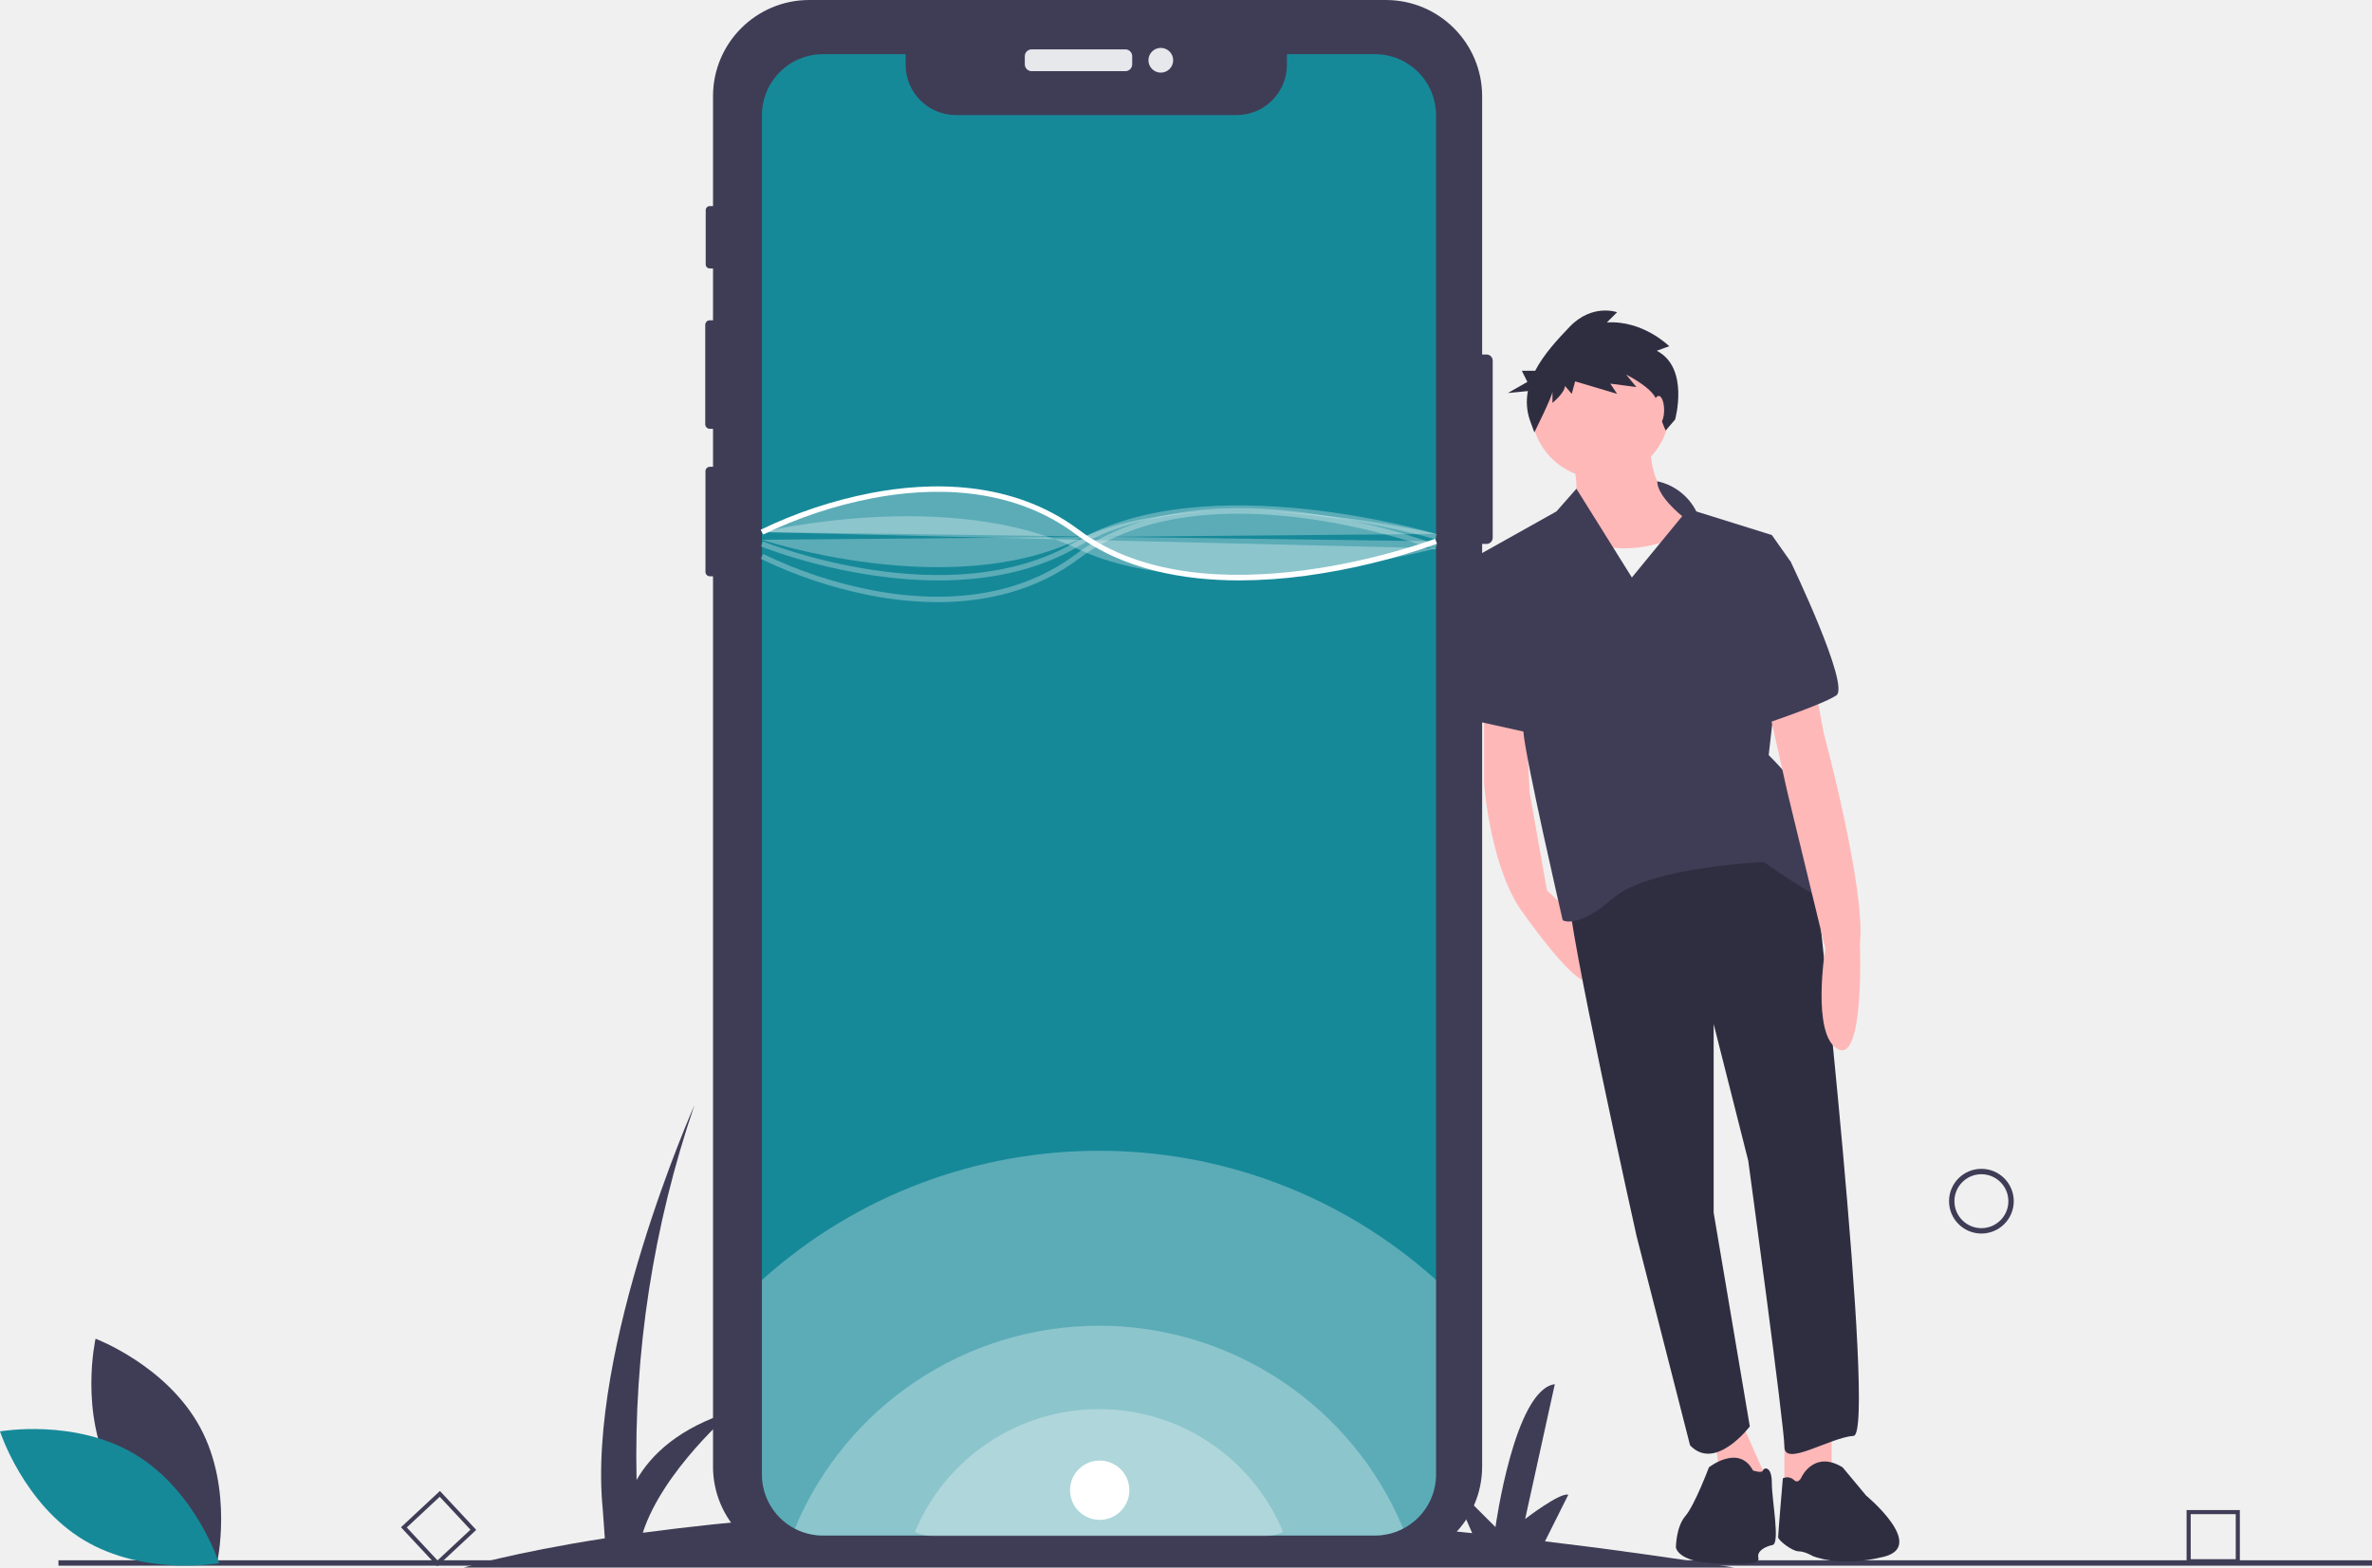
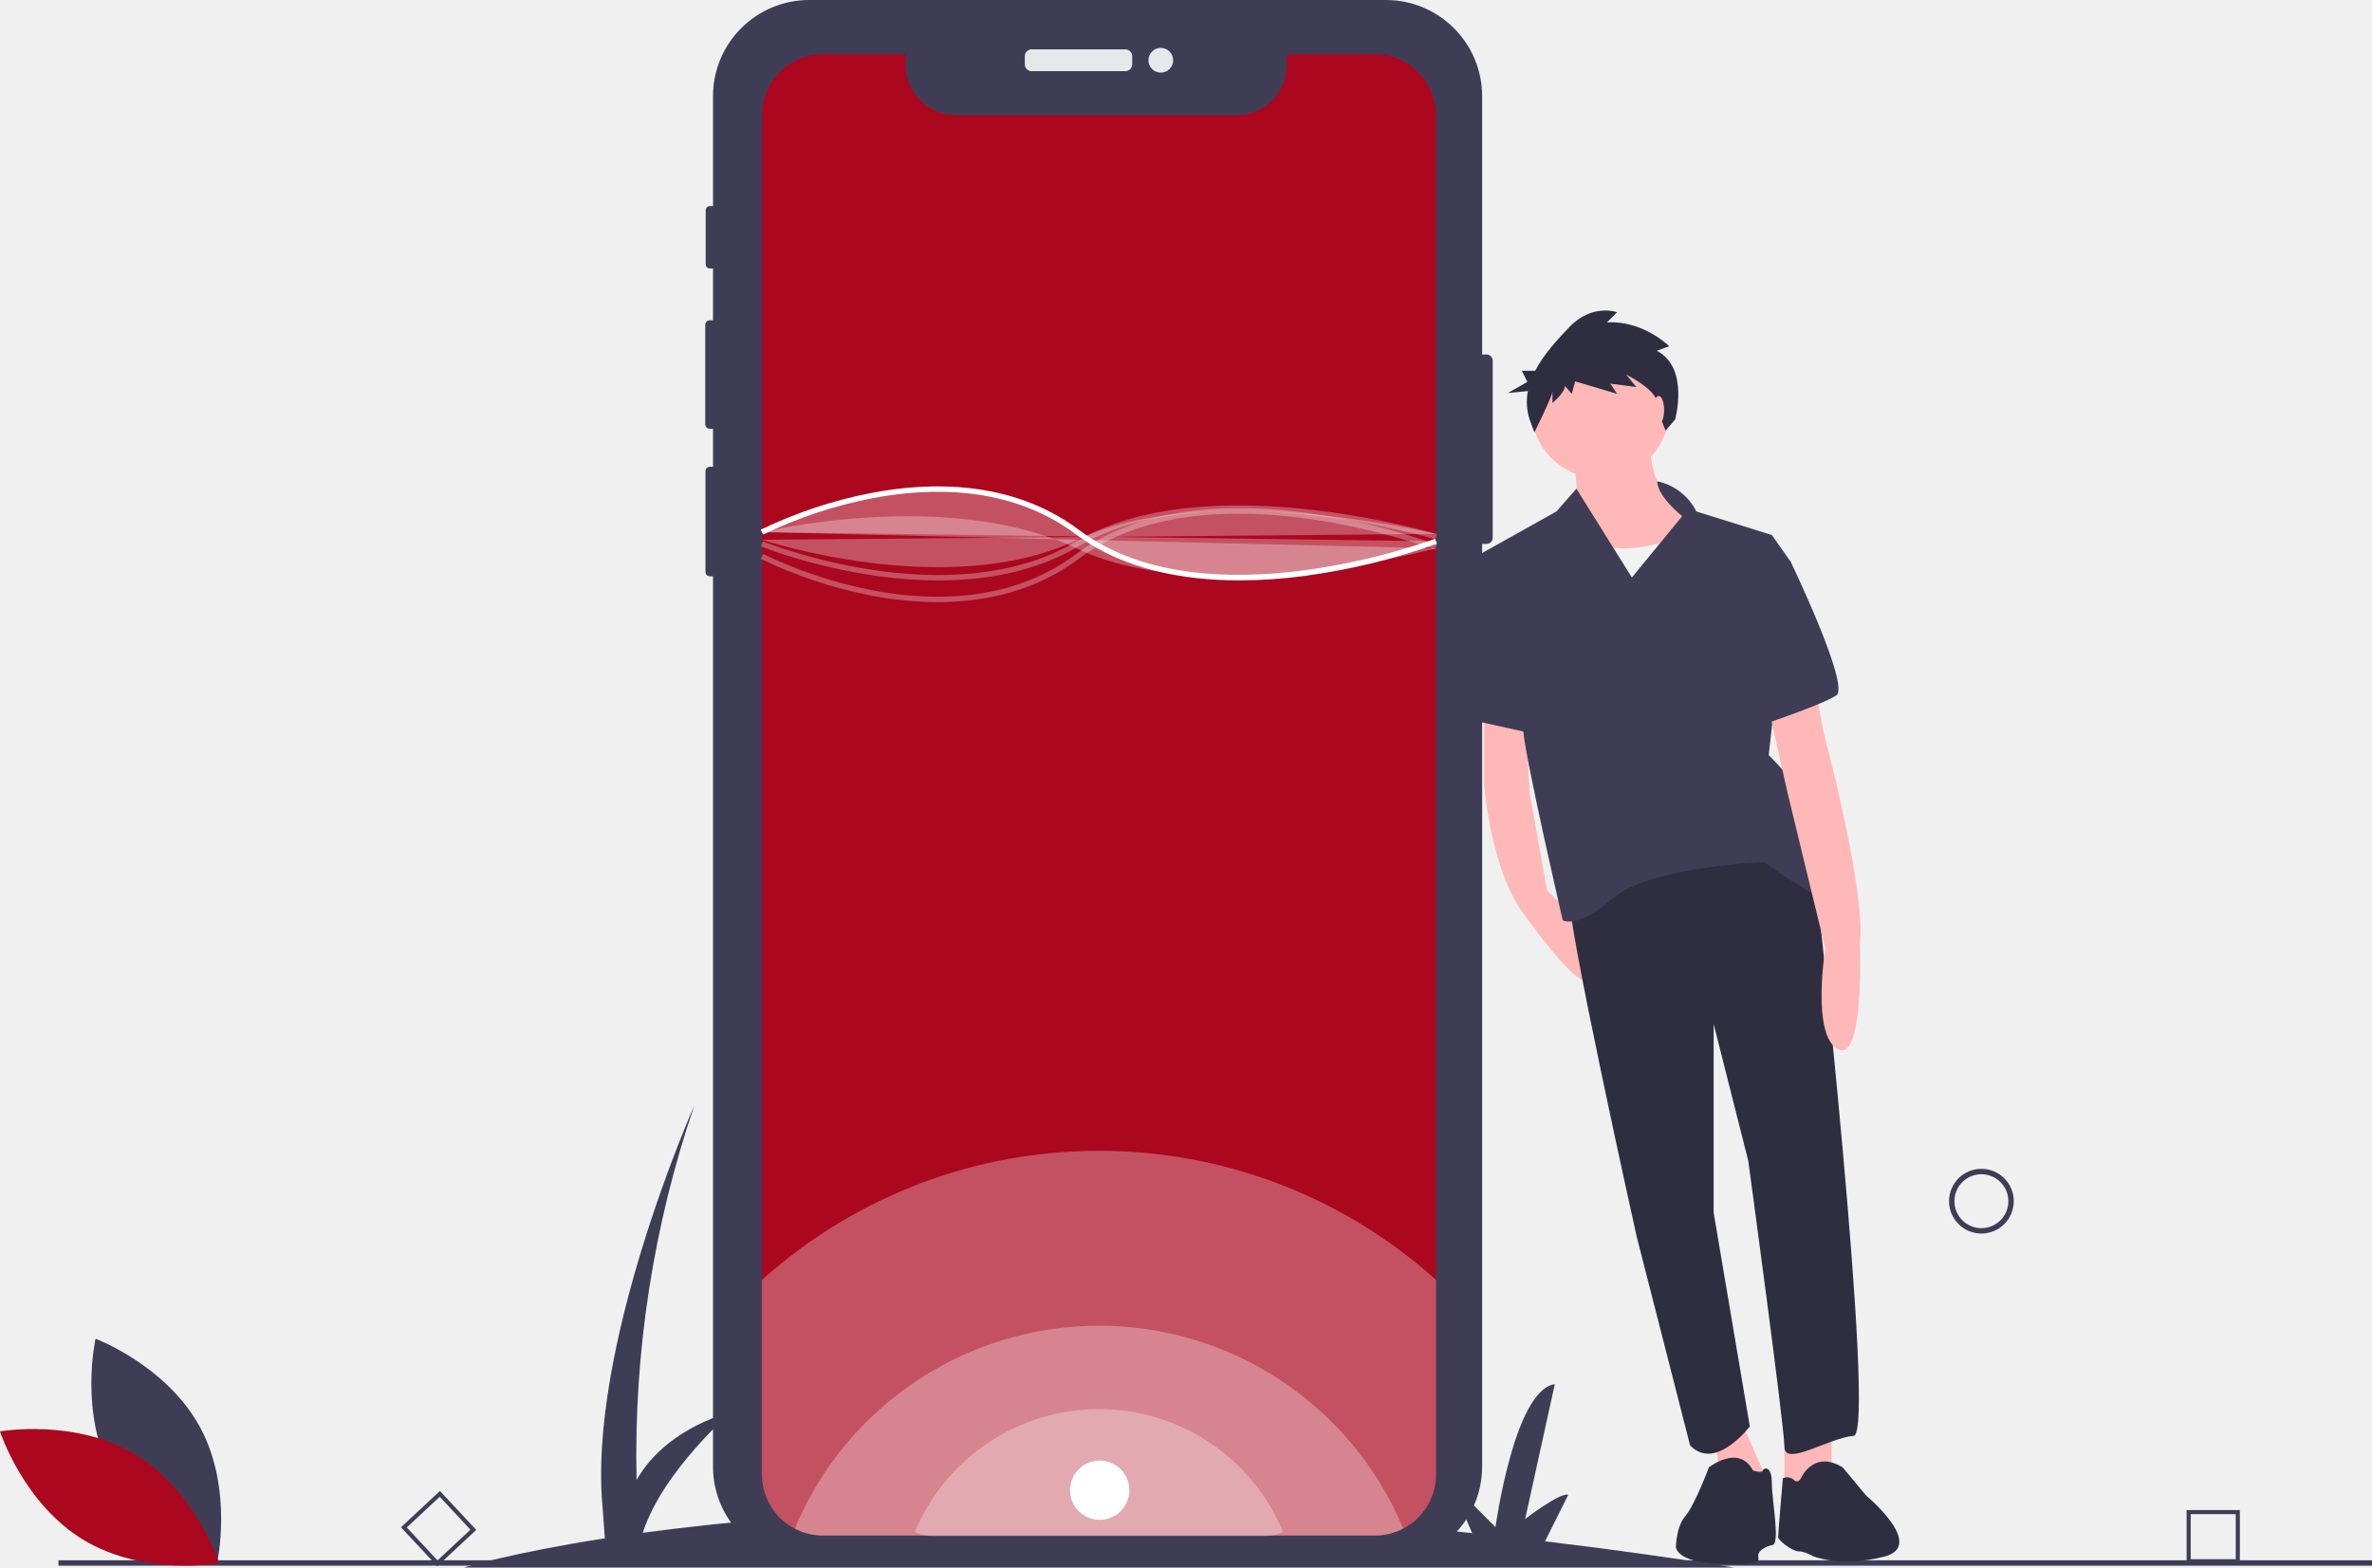
<svg xmlns="http://www.w3.org/2000/svg" id="f7bb3db6-0aca-42e3-bcc4-5e9b3a55e19d" data-name="Layer 1" width="879.5" height="581.351" viewBox="0 0 879.5 581.351">
  <path d="M803.25,740.675q-36.476-5.71-70.143-9.714L741.75,713.675c-3-1-16,9-16,9l11-50c-15,2-22,53-22,53l-17-17,8.368,19.247c-68.681-7.217-127.947-9.469-177.766-8.952L535.75,704.175c-3-1-16,9-16,9l11-50c-15,2-22,53-22,53l-17-17,8.863,20.386A997.852,997.852,0,0,0,398.591,727.777c7.382-22.996,33.159-45.102,33.159-45.102-19.821,6.166-30.132,16.212-35.469,25.525A401.561,401.561,0,0,1,417.75,569.175s-40,90-34,150l.761,10.658C349.712,735.262,332.25,740.675,332.25,740.675Z" transform="translate(-160.25 -159.3247)" fill="#3f3d56" />
  <path d="M894.922,616.811a12,12,0,1,1,12-12A12.014,12.014,0,0,1,894.922,616.811Zm0-22a10,10,0,1,0,10,10A10.011,10.011,0,0,0,894.922,594.811Z" transform="translate(-160.25 -159.3247)" fill="#3f3d56" />
  <path d="M990.75,739.101H971.009V719.36H990.75Zm-18.223-1.519h16.704v-16.704H972.527Z" transform="translate(-160.25 -159.3247)" fill="#3f3d56" />
  <path d="M322.394,740.181l-13.465-14.436L323.365,712.28l13.465,14.436ZM311.075,725.819l11.394,12.215,12.215-11.394L323.29,714.426Z" transform="translate(-160.25 -159.3247)" fill="#3f3d56" />
  <rect x="21.672" y="578.662" width="857.828" height="2" fill="#3f3d56" />
  <path d="M713.725,293.085v65.68a2.296,2.296,0,0,1-2.29,2.29h-1.63v342.15a35.702,35.702,0,0,1-35.7,35.7H460.315a35.693,35.693,0,0,1-35.69-35.7v-330.15h-1.18a1.618,1.618,0,0,1-1.62-1.61v-37.38a1.62,1.62,0,0,1,1.62-1.62h1.18v-14.08H423.435a1.696,1.696,0,0,1-1.69-1.7v-36.87a1.694,1.694,0,0,1,1.69-1.69H424.625v-19.22H423.415a1.498,1.498,0,0,1-1.5-1.5v-20.12a1.507,1.507,0,0,1,1.5-1.51H424.625v-40.74a35.691,35.691,0,0,1,35.69-35.69H674.105a35.7,35.7,0,0,1,35.7,35.69v95.78H711.435A2.296,2.296,0,0,1,713.725,293.085Z" transform="translate(-160.25 -159.3247)" fill="#3f3d56" />
  <rect x="379.979" y="18.307" width="39.823" height="8.086" rx="2.542" fill="#e6e8ec" />
  <circle cx="430.41" cy="22.35" r="4.587" fill="#e6e8ec" />
-   <path d="M692.71,202.075v504.09a22.58,22.58,0,0,1-7.96,17.23,22.642,22.642,0,0,1-14.69,5.41H465.41a22.587,22.587,0,0,1-10.46-2.55,21.155,21.155,0,0,1-2.2-1.3,22.668,22.668,0,0,1-9.99-18.79v-504.09a22.649,22.649,0,0,1,22.65-22.65h30.63v3.93a18.65,18.65,0,0,0,18.65,18.65H618.77a18.65,18.65,0,0,0,18.65-18.65v-3.93h32.64A22.643,22.643,0,0,1,692.71,202.075Z" transform="translate(-160.25 -159.3247)" fill="#168999" />
+   <path d="M692.71,202.075v504.09a22.58,22.58,0,0,1-7.96,17.23,22.642,22.642,0,0,1-14.69,5.41H465.41a22.587,22.587,0,0,1-10.46-2.55,21.155,21.155,0,0,1-2.2-1.3,22.668,22.668,0,0,1-9.99-18.79v-504.09a22.649,22.649,0,0,1,22.65-22.65h30.63v3.93a18.65,18.65,0,0,0,18.65,18.65H618.77a18.65,18.65,0,0,0,18.65-18.65v-3.93h32.64A22.643,22.643,0,0,1,692.71,202.075Z" transform="translate(-160.25 -159.3247)" fill="#ab071e" />
  <path d="M692.71,634.005v72.16a22.58,22.58,0,0,1-7.96,17.23,22.642,22.642,0,0,1-14.69,5.41H465.41a22.587,22.587,0,0,1-10.46-2.55,21.155,21.155,0,0,1-2.2-1.3,22.668,22.668,0,0,1-9.99-18.79v-72.13a186.971,186.971,0,0,1,249.95-.03Z" transform="translate(-160.25 -159.3247)" fill="#fff" opacity="0.3" />
  <path d="M680.54,726.235a22.41,22.41,0,0,1-10.48,2.57H465.41a22.587,22.587,0,0,1-10.46-2.55,122.161,122.161,0,0,1,225.59-.02Z" transform="translate(-160.25 -159.3247)" fill="#fff" opacity="0.3" />
  <path d="M636,727.445A13.561,13.561,0,0,1,629.658,729H505.82a13.668,13.668,0,0,1-6.33-1.543A73.923,73.923,0,0,1,636,727.445Z" transform="translate(-160.25 -159.3247)" fill="#fff" opacity="0.3" />
  <path d="M619.796,374.575c-20.529,0-43.058-3.909-60.646-17.1-24.487-18.365-54.657-17.385-75.653-13.328a164.863,164.863,0,0,0-40.274,13.415l-.925-1.773a166.957,166.957,0,0,1,40.768-13.595c21.409-4.144,52.197-5.134,77.285,13.682,47,35.25,131.158,3.59,132.001,3.268l.717,1.867a242.355,242.355,0,0,1-48.706,11.857A186.202,186.202,0,0,1,619.796,374.575Z" transform="translate(-160.25 -159.3247)" fill="#fff" />
  <path d="M442.75,356.675s69-16.712,117,6.17,133-.17,133-.17" transform="translate(-160.25 -159.3247)" fill="#fff" opacity="0.3" />
  <path d="M507.891,382.636a131.456,131.456,0,0,1-24.826-2.479A166.957,166.957,0,0,1,442.297,366.562l.925-1.773a164.862,164.862,0,0,0,40.274,13.415c20.996,4.057,51.166,5.037,75.653-13.328,25.066-18.8,60.177-18.747,85.212-15.392a242.355,242.355,0,0,1,48.706,11.857l-.717,1.867c-.845-.324-85.001-31.983-132.001,3.268C543.898,378.814,524.993,382.636,507.891,382.636Z" transform="translate(-160.25 -159.3247)" fill="#fff" opacity="0.3" />
  <path d="M508.231,374.584c-34.634,0-65.391-12.425-65.852-12.615l.762-1.85c.685.282,69.088,27.899,116.1.064,47.825-28.32,132.906-3.041,133.759-2.782l-.58,1.914c-.845-.256-85.093-25.281-132.161,2.589C544.197,371.415,525.719,374.584,508.231,374.584Z" transform="translate(-160.25 -159.3247)" fill="#fff" opacity="0.3" />
  <path d="M442.76,359.505s68.99,22.882,116.99,0,132.96-2.162,132.96-2.162" transform="translate(-160.25 -159.3247)" fill="#fff" opacity="0.3" />
  <path d="M710.519,420.725v29.153s2.332,32.651,15.159,48.977c0,0,20.99,29.736,23.905,23.322l-3.59-21.115-12.152-11.536-6.414-36.149-1.749-32.651Z" transform="translate(-160.25 -159.3247)" fill="#ffb8b8" />
  <polygon points="679.124 524.941 679.124 546.514 661.633 552.928 661.633 527.856 679.124 524.941" fill="#ffb8b8" />
  <polygon points="643.558 522.609 655.219 548.846 638.894 555.843 635.395 530.189 643.558 522.609" fill="#ffb8b8" />
  <path d="M832.961,480.779s23.322,210.483,14.576,211.066-25.654,11.661-25.654,4.081S808.472,589.811,808.472,589.811L795.645,539.085V609.052l13.41,79.296s-12.827,16.909-22.156,6.997l-19.824-77.546S740.838,500.02,742.004,490.691C742.004,490.691,802.059,439.382,832.961,480.779Z" transform="translate(-160.25 -159.3247)" fill="#2f2e41" />
  <path d="M828.296,707.005s4.664-9.912,15.159-3.498l8.746,10.495S874.75,732.675,858.75,736.675c-16.491,4.123-26.372-.263-26.372-.263s-2.915-1.749-5.247-1.749-7.58-4.081-7.58-5.248,1.749-21.827,1.749-21.827a3.677,3.677,0,0,1,4.081.583C827.13,709.92,828.296,707.005,828.296,707.005Z" transform="translate(-160.25 -159.3247)" fill="#2f2e41" />
  <path d="M793.896,703.507s11.078-8.746,16.326,1.166c0,0,3.304,1.166,3.693,0s3.304-1.749,3.304,4.664,3.166,22.41.251,22.993-5.831,2.332-5.247,4.664-3.166,2.661-16.576,2.078-13.993-5.831-13.993-5.831,0-7.58,3.498-11.661S793.896,703.507,793.896,703.507Z" transform="translate(-160.25 -159.3247)" fill="#2f2e41" />
  <path d="M772.323,321.605s-2.915,21.573,15.742,29.153-41.397,32.651-47.228,18.075,1.166-19.241,1.166-19.241,5.831-5.831.583-21.573Z" transform="translate(-160.25 -159.3247)" fill="#ffb8b8" />
  <circle cx="593.415" cy="151.785" r="25.654" fill="#ffb8b8" />
  <path d="M783.401,357.755s-17.492,9.329-34.4,2.332-16.326,23.322-16.326,23.322l8.746,22.739,60.638-5.831-4.081-34.983Z" transform="translate(-160.25 -159.3247)" fill="#f2f2f2" />
  <path d="M774.711,337.804a21.166,21.166,0,0,1,14.521,11.205l27.987,8.746,6.997,9.912-8.163,71.716s15.159,14.576,15.159,22.739,18.658,36.149,9.329,32.651-26.238-15.743-26.238-15.743-42.563,1.749-55.973,13.41-18.658,8.163-18.658,8.163-13.993-60.638-14.576-69.967-16.909-65.302-16.909-65.302l29.153-16.326,7.425-8.425,20.561,32.913L783.984,350.758S774.766,343.508,774.711,337.804Z" transform="translate(-160.25 -159.3247)" fill="#3f3d56" />
  <path d="M832.961,412.562l3.498,18.658s15.743,58.306,13.41,78.129c0,0,1.749,44.312-8.163,39.065s-4.664-37.316-4.664-37.316L823.049,453.376l-7.58-33.817Z" transform="translate(-160.25 -159.3247)" fill="#ffb8b8" />
  <path d="M818.384,364.168l5.831,3.498s22.156,46.061,16.909,49.56S813.137,428.304,813.137,428.304Z" transform="translate(-160.25 -159.3247)" fill="#3f3d56" />
  <polygon points="561.93 206.01 548.228 205.718 545.022 211.257 549.103 267.814 570.093 272.478 561.93 206.01" fill="#3f3d56" />
  <path d="M774.556,289.413l4.624-1.681s-9.668-9.669-23.12-8.828l3.783-3.783s-9.248-3.363-17.656,5.465c-4.42,4.641-9.533,10.095-12.721,16.24h-4.952l2.067,4.134-7.234,4.134,7.425-.743a20.859,20.859,0,0,0,.702,10.706l1.681,4.624s6.726-13.452,6.726-15.133v4.204s4.624-3.783,4.624-6.306l2.522,2.943,1.261-4.624,15.554,4.624-2.522-3.783,9.669,1.261-3.783-4.624s10.93,5.465,11.35,10.089,3.306,10.652,3.306,10.652l3.498-4.081S786.747,295.719,774.556,289.413Z" transform="translate(-160.25 -159.3247)" fill="#2f2e41" />
  <ellipse cx="614.988" cy="152.077" rx="2.041" ry="5.247" fill="#ffb8b8" />
  <path d="M201.884,706.341c12.428,23.049,38.806,32.944,38.806,32.944s6.227-27.475-6.201-50.524-38.806-32.944-38.806-32.944S189.456,683.292,201.884,706.341Z" transform="translate(-160.25 -159.3247)" fill="#3f3d56" />
-   <path d="M210.427,698.758c22.438,13.5,31.08,40.314,31.08,40.314s-27.738,4.927-50.177-8.573S160.25,690.185,160.25,690.185,187.988,685.258,210.427,698.758Z" transform="translate(-160.25 -159.3247)" fill="#168999" />
+   <path d="M210.427,698.758c22.438,13.5,31.08,40.314,31.08,40.314s-27.738,4.927-50.177-8.573S160.25,690.185,160.25,690.185,187.988,685.258,210.427,698.758Z" transform="translate(-160.25 -159.3247)" fill="#ab071e" />
  <path d="M442.76,356.675s68.99-36,116.99,0,132.96,3.402,132.96,3.402" transform="translate(-160.25 -159.3247)" fill="#fff" opacity="0.3" />
  <circle cx="407.75" cy="552.675" r="11" fill="#fff" />
</svg>
